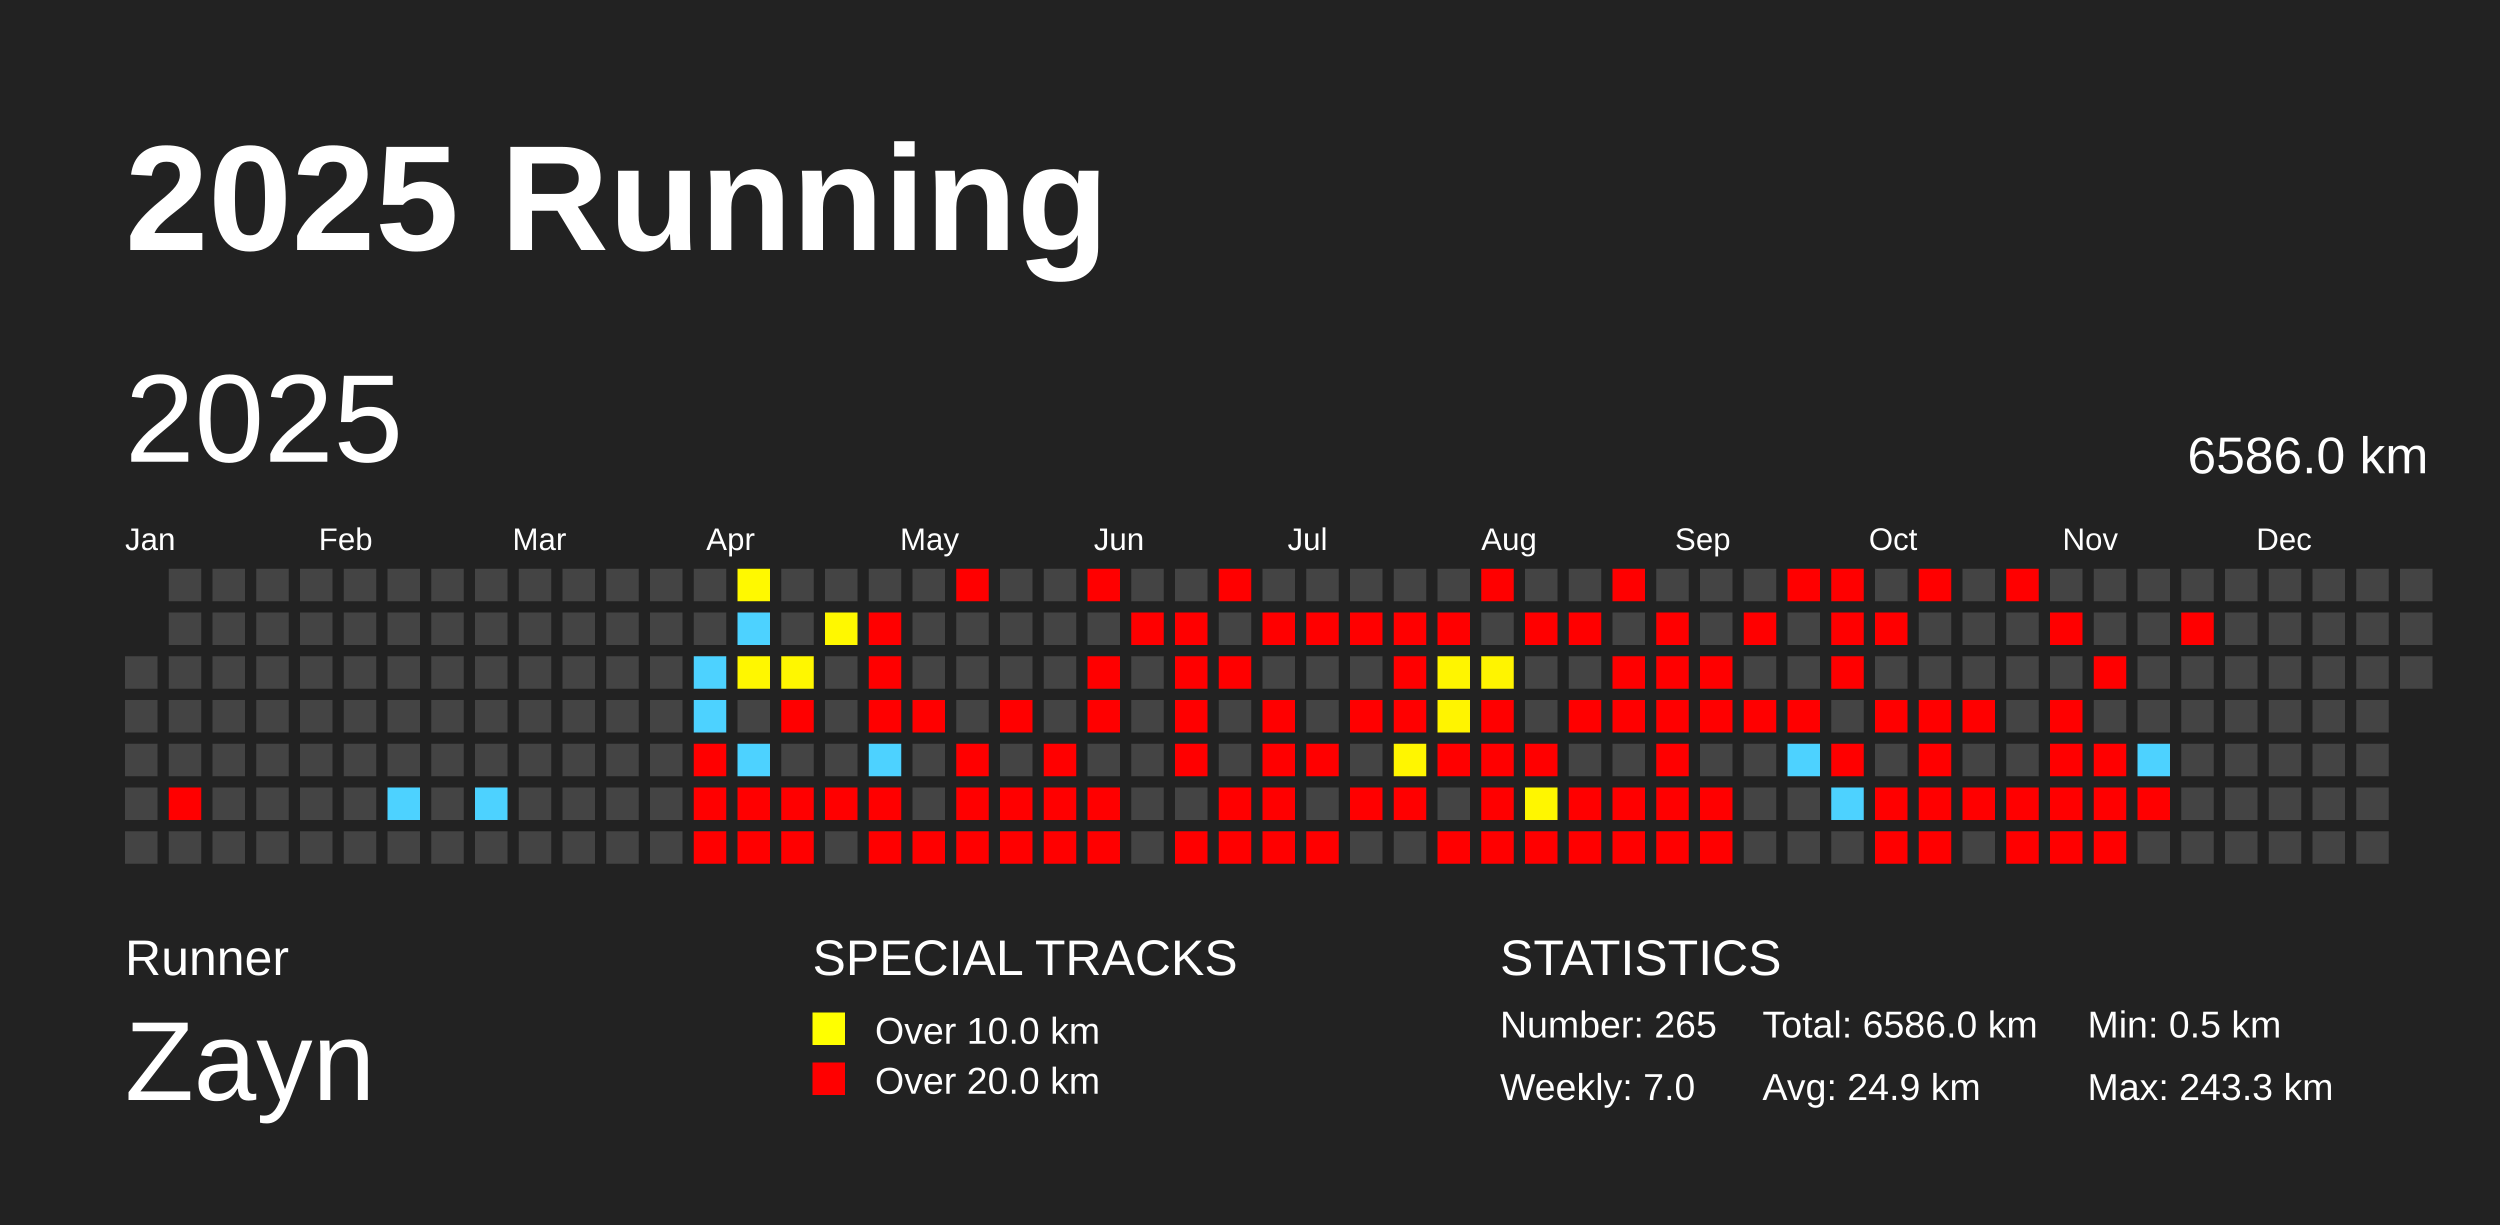
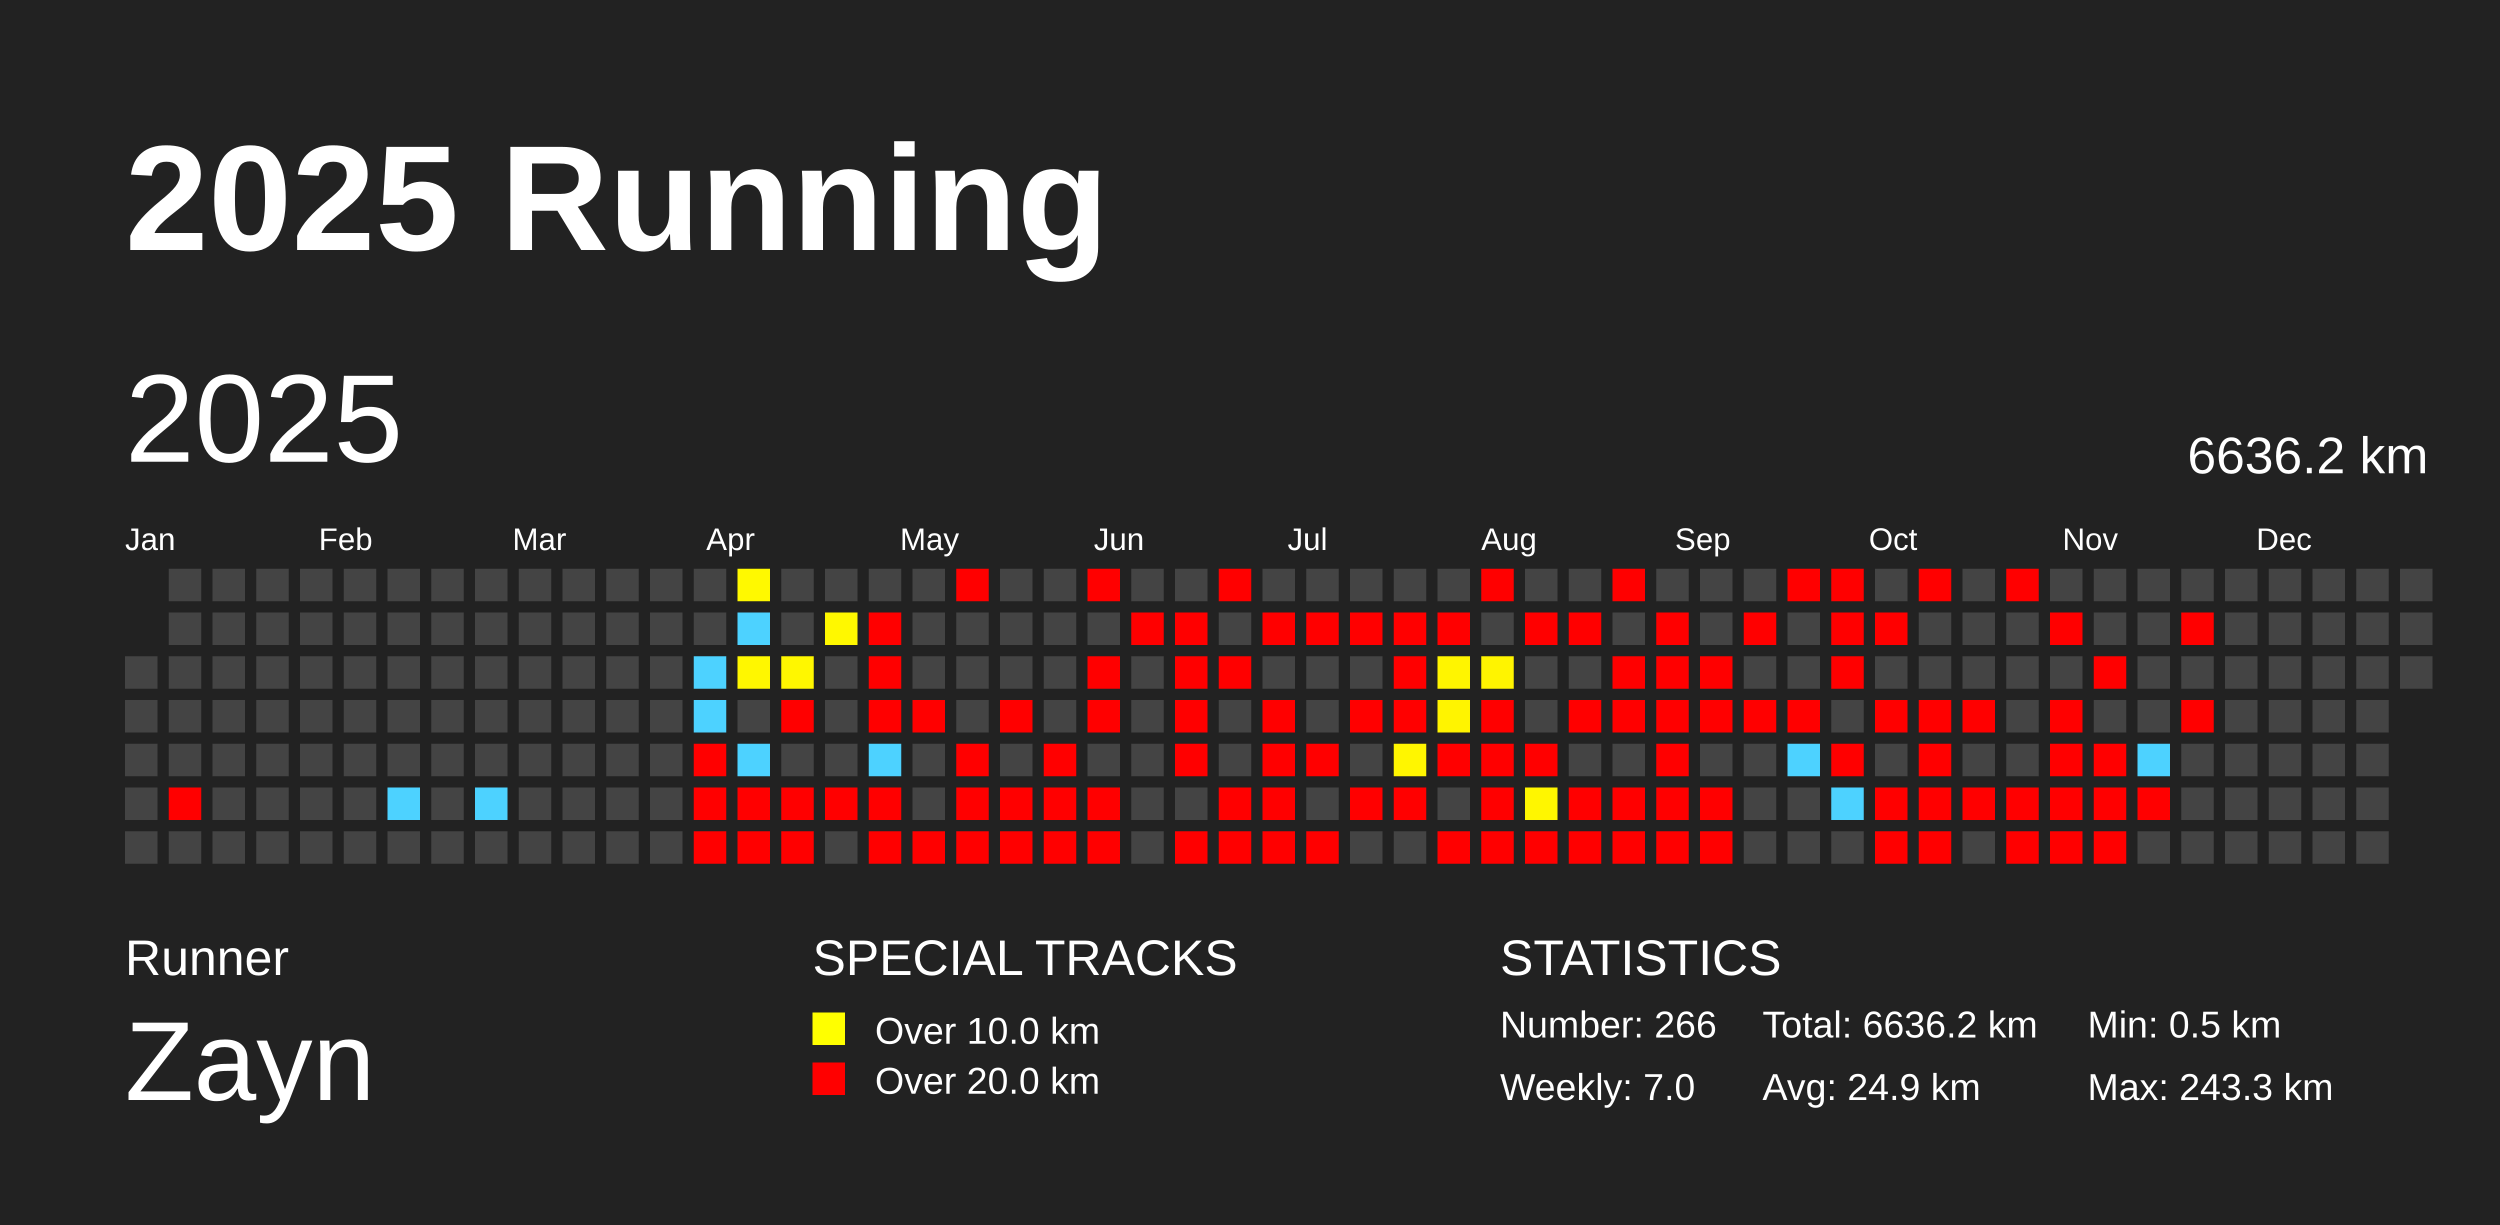
<svg xmlns="http://www.w3.org/2000/svg" baseProfile="full" height="98mm" version="1.1" viewBox="0,0,200,98" width="200mm">
  <defs />
  <rect fill="#222222" height="98" width="200" x="0" y="0" />
  <text fill="#FFFFFF" style="font-size:12px; font-family:Arial; font-weight:bold;" x="10" y="20">2025 Running</text>
  <text fill="#FFFFFF" style="font-size:4px; font-family:Arial" x="10" y="78">Runner</text>
  <text fill="#FFFFFF" style="font-size:9px; font-family:Arial" x="10" y="88">Zayn</text>
  <text fill="#FFFFFF" style="font-size:4px; font-family:Arial" x="65" y="78">SPECIAL TRACKS</text>
  <rect fill="yellow" height="2.6" width="2.6" x="65" y="81" />
  <text fill="#FFFFFF" style="font-size:3px; font-family:Arial" x="70" y="83.5">Over 10.0 km</text>
  <rect fill="red" height="2.6" width="2.6" x="65" y="85" />
  <text fill="#FFFFFF" style="font-size:3px; font-family:Arial" x="70" y="87.5">Over 20.0 km</text>
  <text fill="#FFFFFF" style="font-size:4px; font-family:Arial" x="120" y="78">STATISTICS</text>
-   <text fill="#FFFFFF" style="font-size:3px; font-family:Arial" x="120" y="83">Number: 265</text>
+   <text fill="#FFFFFF" style="font-size:3px; font-family:Arial" x="120" y="83">Number: 266</text>
  <text fill="#FFFFFF" style="font-size:3px; font-family:Arial" x="120" y="88">Weekly: 7.0</text>
-   <text fill="#FFFFFF" style="font-size:3px; font-family:Arial" x="141" y="83">Total: 6586.0 km</text>
+   <text fill="#FFFFFF" style="font-size:3px; font-family:Arial" x="141" y="83">Total: 6636.2 km</text>
  <text fill="#FFFFFF" style="font-size:3px; font-family:Arial" x="141" y="88">Avg: 24.9 km</text>
  <text fill="#FFFFFF" style="font-size:3px; font-family:Arial" x="167" y="83">Min: 0.5 km</text>
  <text fill="#FFFFFF" style="font-size:3px; font-family:Arial" x="167" y="88">Max: 243.3 km</text>
  <text dominant-baseline="hanging" fill="#FFFFFF" style="font-size:10.0px; font-family:Arial;" x="10" y="30">2025</text>
-   <text dominant-baseline="hanging" fill="#FFFFFF" style="font-size:4.125px; font-family:Arial;" x="175" y="35">6586.0 km</text>
+   <text dominant-baseline="hanging" fill="#FFFFFF" style="font-size:4.125px; font-family:Arial;" x="175" y="35">6636.2 km</text>
  <text fill="#FFFFFF" style="font-size:2.5px; font-family:Arial" x="10.0" y="44">Jan</text>
  <text fill="#FFFFFF" style="font-size:2.5px; font-family:Arial" x="25.5" y="44">Feb</text>
  <text fill="#FFFFFF" style="font-size:2.5px; font-family:Arial" x="41.0" y="44">Mar</text>
  <text fill="#FFFFFF" style="font-size:2.5px; font-family:Arial" x="56.5" y="44">Apr</text>
  <text fill="#FFFFFF" style="font-size:2.5px; font-family:Arial" x="72.0" y="44">May</text>
  <text fill="#FFFFFF" style="font-size:2.5px; font-family:Arial" x="87.5" y="44">Jun</text>
  <text fill="#FFFFFF" style="font-size:2.5px; font-family:Arial" x="103.0" y="44">Jul</text>
  <text fill="#FFFFFF" style="font-size:2.5px; font-family:Arial" x="118.5" y="44">Aug</text>
  <text fill="#FFFFFF" style="font-size:2.5px; font-family:Arial" x="134.0" y="44">Sep</text>
  <text fill="#FFFFFF" style="font-size:2.5px; font-family:Arial" x="149.5" y="44">Oct</text>
  <text fill="#FFFFFF" style="font-size:2.5px; font-family:Arial" x="165.0" y="44">Nov</text>
  <text fill="#FFFFFF" style="font-size:2.5px; font-family:Arial" x="180.5" y="44">Dec</text>
  <rect fill="#444444" height="2.6" width="2.6" x="10.0" y="52.5" />
  <rect fill="#444444" height="2.6" width="2.6" x="10.0" y="56.0" />
  <rect fill="#444444" height="2.6" width="2.6" x="10.0" y="59.5" />
  <rect fill="#444444" height="2.6" width="2.6" x="10.0" y="63.0" />
  <rect fill="#444444" height="2.6" width="2.6" x="10.0" y="66.5" />
  <rect fill="#444444" height="2.6" width="2.6" x="13.5" y="45.5" />
  <rect fill="#444444" height="2.6" width="2.6" x="13.5" y="49.0" />
  <rect fill="#444444" height="2.6" width="2.6" x="13.5" y="52.5" />
  <rect fill="#444444" height="2.6" width="2.6" x="13.5" y="56.0" />
  <rect fill="#444444" height="2.6" width="2.6" x="13.5" y="59.5" />
  <rect fill="red" height="2.6" width="2.6" x="13.5" y="63.0" />
  <rect fill="#444444" height="2.6" width="2.6" x="13.5" y="66.5" />
  <rect fill="#444444" height="2.6" width="2.6" x="17.0" y="45.5" />
  <rect fill="#444444" height="2.6" width="2.6" x="17.0" y="49.0" />
  <rect fill="#444444" height="2.6" width="2.6" x="17.0" y="52.5" />
  <rect fill="#444444" height="2.6" width="2.6" x="17.0" y="56.0" />
  <rect fill="#444444" height="2.6" width="2.6" x="17.0" y="59.5" />
  <rect fill="#444444" height="2.6" width="2.6" x="17.0" y="63.0" />
  <rect fill="#444444" height="2.6" width="2.6" x="17.0" y="66.5" />
  <rect fill="#444444" height="2.6" width="2.6" x="20.5" y="45.5" />
  <rect fill="#444444" height="2.6" width="2.6" x="20.5" y="49.0" />
  <rect fill="#444444" height="2.6" width="2.6" x="20.5" y="52.5" />
  <rect fill="#444444" height="2.6" width="2.6" x="20.5" y="56.0" />
  <rect fill="#444444" height="2.6" width="2.6" x="20.5" y="59.5" />
  <rect fill="#444444" height="2.6" width="2.6" x="20.5" y="63.0" />
  <rect fill="#444444" height="2.6" width="2.6" x="20.5" y="66.5" />
  <rect fill="#444444" height="2.6" width="2.6" x="24.0" y="45.5" />
  <rect fill="#444444" height="2.6" width="2.6" x="24.0" y="49.0" />
  <rect fill="#444444" height="2.6" width="2.6" x="24.0" y="52.5" />
  <rect fill="#444444" height="2.6" width="2.6" x="24.0" y="56.0" />
  <rect fill="#444444" height="2.6" width="2.6" x="24.0" y="59.5" />
  <rect fill="#444444" height="2.6" width="2.6" x="24.0" y="63.0" />
  <rect fill="#444444" height="2.6" width="2.6" x="24.0" y="66.5" />
  <rect fill="#444444" height="2.6" width="2.6" x="27.5" y="45.5" />
  <rect fill="#444444" height="2.6" width="2.6" x="27.5" y="49.0" />
  <rect fill="#444444" height="2.6" width="2.6" x="27.5" y="52.5" />
  <rect fill="#444444" height="2.6" width="2.6" x="27.5" y="56.0" />
  <rect fill="#444444" height="2.6" width="2.6" x="27.5" y="59.5" />
  <rect fill="#444444" height="2.6" width="2.6" x="27.5" y="63.0" />
  <rect fill="#444444" height="2.6" width="2.6" x="27.5" y="66.5" />
  <rect fill="#444444" height="2.6" width="2.6" x="31.0" y="45.5" />
  <rect fill="#444444" height="2.6" width="2.6" x="31.0" y="49.0" />
  <rect fill="#444444" height="2.6" width="2.6" x="31.0" y="52.5" />
  <rect fill="#444444" height="2.6" width="2.6" x="31.0" y="56.0" />
  <rect fill="#444444" height="2.6" width="2.6" x="31.0" y="59.5" />
  <rect fill="#4dd2ff" height="2.6" width="2.6" x="31.0" y="63.0" />
  <rect fill="#444444" height="2.6" width="2.6" x="31.0" y="66.5" />
  <rect fill="#444444" height="2.6" width="2.6" x="34.5" y="45.5" />
  <rect fill="#444444" height="2.6" width="2.6" x="34.5" y="49.0" />
  <rect fill="#444444" height="2.6" width="2.6" x="34.5" y="52.5" />
  <rect fill="#444444" height="2.6" width="2.6" x="34.5" y="56.0" />
  <rect fill="#444444" height="2.6" width="2.6" x="34.5" y="59.5" />
  <rect fill="#444444" height="2.6" width="2.6" x="34.5" y="63.0" />
  <rect fill="#444444" height="2.6" width="2.6" x="34.5" y="66.5" />
  <rect fill="#444444" height="2.6" width="2.6" x="38.0" y="45.5" />
  <rect fill="#444444" height="2.6" width="2.6" x="38.0" y="49.0" />
  <rect fill="#444444" height="2.6" width="2.6" x="38.0" y="52.5" />
  <rect fill="#444444" height="2.6" width="2.6" x="38.0" y="56.0" />
  <rect fill="#444444" height="2.6" width="2.6" x="38.0" y="59.5" />
  <rect fill="#4dd2ff" height="2.6" width="2.6" x="38.0" y="63.0" />
  <rect fill="#444444" height="2.6" width="2.6" x="38.0" y="66.5" />
  <rect fill="#444444" height="2.6" width="2.6" x="41.5" y="45.5" />
  <rect fill="#444444" height="2.6" width="2.6" x="41.5" y="49.0" />
  <rect fill="#444444" height="2.6" width="2.6" x="41.5" y="52.5" />
  <rect fill="#444444" height="2.6" width="2.6" x="41.5" y="56.0" />
  <rect fill="#444444" height="2.6" width="2.6" x="41.5" y="59.5" />
  <rect fill="#444444" height="2.6" width="2.6" x="41.5" y="63.0" />
  <rect fill="#444444" height="2.6" width="2.6" x="41.5" y="66.5" />
  <rect fill="#444444" height="2.6" width="2.6" x="45.0" y="45.5" />
  <rect fill="#444444" height="2.6" width="2.6" x="45.0" y="49.0" />
  <rect fill="#444444" height="2.6" width="2.6" x="45.0" y="52.5" />
  <rect fill="#444444" height="2.6" width="2.6" x="45.0" y="56.0" />
  <rect fill="#444444" height="2.6" width="2.6" x="45.0" y="59.5" />
  <rect fill="#444444" height="2.6" width="2.6" x="45.0" y="63.0" />
  <rect fill="#444444" height="2.6" width="2.6" x="45.0" y="66.5" />
  <rect fill="#444444" height="2.6" width="2.6" x="48.5" y="45.5" />
  <rect fill="#444444" height="2.6" width="2.6" x="48.5" y="49.0" />
  <rect fill="#444444" height="2.6" width="2.6" x="48.5" y="52.5" />
  <rect fill="#444444" height="2.6" width="2.6" x="48.5" y="56.0" />
  <rect fill="#444444" height="2.6" width="2.6" x="48.5" y="59.5" />
  <rect fill="#444444" height="2.6" width="2.6" x="48.5" y="63.0" />
  <rect fill="#444444" height="2.6" width="2.6" x="48.5" y="66.5" />
  <rect fill="#444444" height="2.6" width="2.6" x="52.0" y="45.5" />
  <rect fill="#444444" height="2.6" width="2.6" x="52.0" y="49.0" />
  <rect fill="#444444" height="2.6" width="2.6" x="52.0" y="52.5" />
  <rect fill="#444444" height="2.6" width="2.6" x="52.0" y="56.0" />
  <rect fill="#444444" height="2.6" width="2.6" x="52.0" y="59.5" />
  <rect fill="#444444" height="2.6" width="2.6" x="52.0" y="63.0" />
  <rect fill="#444444" height="2.6" width="2.6" x="52.0" y="66.5" />
  <rect fill="#444444" height="2.6" width="2.6" x="55.5" y="45.5" />
  <rect fill="#444444" height="2.6" width="2.6" x="55.5" y="49.0" />
  <rect fill="#4dd2ff" height="2.6" width="2.6" x="55.5" y="52.5" />
  <rect fill="#4dd2ff" height="2.6" width="2.6" x="55.5" y="56.0" />
  <rect fill="red" height="2.6" width="2.6" x="55.5" y="59.5" />
  <rect fill="red" height="2.6" width="2.6" x="55.5" y="63.0" />
  <rect fill="red" height="2.6" width="2.6" x="55.5" y="66.5" />
  <rect fill="#fff900" height="2.6" width="2.6" x="59.0" y="45.5" />
  <rect fill="#4dd2ff" height="2.6" width="2.6" x="59.0" y="49.0" />
  <rect fill="#fff700" height="2.6" width="2.6" x="59.0" y="52.5" />
  <rect fill="#444444" height="2.6" width="2.6" x="59.0" y="56.0" />
  <rect fill="#4dd2ff" height="2.6" width="2.6" x="59.0" y="59.5" />
  <rect fill="red" height="2.6" width="2.6" x="59.0" y="63.0" />
  <rect fill="red" height="2.6" width="2.6" x="59.0" y="66.5" />
  <rect fill="#444444" height="2.6" width="2.6" x="62.5" y="45.5" />
  <rect fill="#444444" height="2.6" width="2.6" x="62.5" y="49.0" />
  <rect fill="#fff700" height="2.6" width="2.6" x="62.5" y="52.5" />
  <rect fill="red" height="2.6" width="2.6" x="62.5" y="56.0" />
  <rect fill="#444444" height="2.6" width="2.6" x="62.5" y="59.5" />
  <rect fill="red" height="2.6" width="2.6" x="62.5" y="63.0" />
  <rect fill="red" height="2.6" width="2.6" x="62.5" y="66.5" />
  <rect fill="#444444" height="2.6" width="2.6" x="66.0" y="45.5" />
  <rect fill="#fff800" height="2.6" width="2.6" x="66.0" y="49.0" />
  <rect fill="#444444" height="2.6" width="2.6" x="66.0" y="52.5" />
  <rect fill="#444444" height="2.6" width="2.6" x="66.0" y="56.0" />
  <rect fill="#444444" height="2.6" width="2.6" x="66.0" y="59.5" />
  <rect fill="red" height="2.6" width="2.6" x="66.0" y="63.0" />
  <rect fill="#444444" height="2.6" width="2.6" x="66.0" y="66.5" />
  <rect fill="#444444" height="2.6" width="2.6" x="69.5" y="45.5" />
  <rect fill="red" height="2.6" width="2.6" x="69.5" y="49.0" />
  <rect fill="red" height="2.6" width="2.6" x="69.5" y="52.5" />
  <rect fill="red" height="2.6" width="2.6" x="69.5" y="56.0" />
  <rect fill="#4dd2ff" height="2.6" width="2.6" x="69.5" y="59.5" />
  <rect fill="red" height="2.6" width="2.6" x="69.5" y="63.0" />
  <rect fill="red" height="2.6" width="2.6" x="69.5" y="66.5" />
  <rect fill="#444444" height="2.6" width="2.6" x="73.0" y="45.5" />
  <rect fill="#444444" height="2.6" width="2.6" x="73.0" y="49.0" />
  <rect fill="#444444" height="2.6" width="2.6" x="73.0" y="52.5" />
  <rect fill="red" height="2.6" width="2.6" x="73.0" y="56.0" />
  <rect fill="#444444" height="2.6" width="2.6" x="73.0" y="59.5" />
  <rect fill="#444444" height="2.6" width="2.6" x="73.0" y="63.0" />
  <rect fill="red" height="2.6" width="2.6" x="73.0" y="66.5" />
  <rect fill="red" height="2.6" width="2.6" x="76.5" y="45.5" />
  <rect fill="#444444" height="2.6" width="2.6" x="76.5" y="49.0" />
  <rect fill="#444444" height="2.6" width="2.6" x="76.5" y="52.5" />
  <rect fill="#444444" height="2.6" width="2.6" x="76.5" y="56.0" />
  <rect fill="red" height="2.6" width="2.6" x="76.5" y="59.5" />
  <rect fill="red" height="2.6" width="2.6" x="76.5" y="63.0" />
  <rect fill="red" height="2.6" width="2.6" x="76.5" y="66.5" />
  <rect fill="#444444" height="2.6" width="2.6" x="80.0" y="45.5" />
  <rect fill="#444444" height="2.6" width="2.6" x="80.0" y="49.0" />
  <rect fill="#444444" height="2.6" width="2.6" x="80.0" y="52.5" />
  <rect fill="red" height="2.6" width="2.6" x="80.0" y="56.0" />
  <rect fill="#444444" height="2.6" width="2.6" x="80.0" y="59.5" />
  <rect fill="red" height="2.6" width="2.6" x="80.0" y="63.0" />
  <rect fill="red" height="2.6" width="2.6" x="80.0" y="66.5" />
  <rect fill="#444444" height="2.6" width="2.6" x="83.5" y="45.5" />
  <rect fill="#444444" height="2.6" width="2.6" x="83.5" y="49.0" />
  <rect fill="#444444" height="2.6" width="2.6" x="83.5" y="52.5" />
  <rect fill="#444444" height="2.6" width="2.6" x="83.5" y="56.0" />
  <rect fill="red" height="2.6" width="2.6" x="83.5" y="59.5" />
  <rect fill="red" height="2.6" width="2.6" x="83.5" y="63.0" />
  <rect fill="red" height="2.6" width="2.6" x="83.5" y="66.5" />
  <rect fill="red" height="2.6" width="2.6" x="87.0" y="45.5" />
  <rect fill="#444444" height="2.6" width="2.6" x="87.0" y="49.0" />
  <rect fill="red" height="2.6" width="2.6" x="87.0" y="52.5" />
  <rect fill="red" height="2.6" width="2.6" x="87.0" y="56.0" />
  <rect fill="#444444" height="2.6" width="2.6" x="87.0" y="59.5" />
  <rect fill="red" height="2.6" width="2.6" x="87.0" y="63.0" />
  <rect fill="red" height="2.6" width="2.6" x="87.0" y="66.5" />
  <rect fill="#444444" height="2.6" width="2.6" x="90.5" y="45.5" />
  <rect fill="red" height="2.6" width="2.6" x="90.5" y="49.0" />
  <rect fill="#444444" height="2.6" width="2.6" x="90.5" y="52.5" />
  <rect fill="#444444" height="2.6" width="2.6" x="90.5" y="56.0" />
  <rect fill="#444444" height="2.6" width="2.6" x="90.5" y="59.5" />
  <rect fill="#444444" height="2.6" width="2.6" x="90.5" y="63.0" />
  <rect fill="#444444" height="2.6" width="2.6" x="90.5" y="66.5" />
  <rect fill="#444444" height="2.6" width="2.6" x="94.0" y="45.5" />
  <rect fill="red" height="2.6" width="2.6" x="94.0" y="49.0" />
  <rect fill="red" height="2.6" width="2.6" x="94.0" y="52.5" />
  <rect fill="red" height="2.6" width="2.6" x="94.0" y="56.0" />
  <rect fill="red" height="2.6" width="2.6" x="94.0" y="59.5" />
  <rect fill="#444444" height="2.6" width="2.6" x="94.0" y="63.0" />
  <rect fill="red" height="2.6" width="2.6" x="94.0" y="66.5" />
  <rect fill="red" height="2.6" width="2.6" x="97.5" y="45.5" />
  <rect fill="#444444" height="2.6" width="2.6" x="97.5" y="49.0" />
  <rect fill="red" height="2.6" width="2.6" x="97.5" y="52.5" />
  <rect fill="#444444" height="2.6" width="2.6" x="97.5" y="56.0" />
  <rect fill="#444444" height="2.6" width="2.6" x="97.5" y="59.5" />
  <rect fill="red" height="2.6" width="2.6" x="97.5" y="63.0" />
  <rect fill="red" height="2.6" width="2.6" x="97.5" y="66.5" />
  <rect fill="#444444" height="2.6" width="2.6" x="101.0" y="45.5" />
  <rect fill="red" height="2.6" width="2.6" x="101.0" y="49.0" />
  <rect fill="#444444" height="2.6" width="2.6" x="101.0" y="52.5" />
  <rect fill="red" height="2.6" width="2.6" x="101.0" y="56.0" />
  <rect fill="red" height="2.6" width="2.6" x="101.0" y="59.5" />
  <rect fill="red" height="2.6" width="2.6" x="101.0" y="63.0" />
  <rect fill="red" height="2.6" width="2.6" x="101.0" y="66.5" />
  <rect fill="#444444" height="2.6" width="2.6" x="104.5" y="45.5" />
  <rect fill="red" height="2.6" width="2.6" x="104.5" y="49.0" />
  <rect fill="#444444" height="2.6" width="2.6" x="104.5" y="52.5" />
  <rect fill="#444444" height="2.6" width="2.6" x="104.5" y="56.0" />
  <rect fill="red" height="2.6" width="2.6" x="104.5" y="59.5" />
  <rect fill="#444444" height="2.6" width="2.6" x="104.5" y="63.0" />
  <rect fill="red" height="2.6" width="2.6" x="104.5" y="66.5" />
  <rect fill="#444444" height="2.6" width="2.6" x="108.0" y="45.5" />
  <rect fill="red" height="2.6" width="2.6" x="108.0" y="49.0" />
  <rect fill="#444444" height="2.6" width="2.6" x="108.0" y="52.5" />
  <rect fill="red" height="2.6" width="2.6" x="108.0" y="56.0" />
  <rect fill="#444444" height="2.6" width="2.6" x="108.0" y="59.5" />
  <rect fill="red" height="2.6" width="2.6" x="108.0" y="63.0" />
  <rect fill="#444444" height="2.6" width="2.6" x="108.0" y="66.5" />
  <rect fill="#444444" height="2.6" width="2.6" x="111.5" y="45.5" />
  <rect fill="red" height="2.6" width="2.6" x="111.5" y="49.0" />
  <rect fill="red" height="2.6" width="2.6" x="111.5" y="52.5" />
  <rect fill="red" height="2.6" width="2.6" x="111.5" y="56.0" />
  <rect fill="#fff600" height="2.6" width="2.6" x="111.5" y="59.5" />
  <rect fill="red" height="2.6" width="2.6" x="111.5" y="63.0" />
  <rect fill="#444444" height="2.6" width="2.6" x="111.5" y="66.5" />
  <rect fill="#444444" height="2.6" width="2.6" x="115.0" y="45.5" />
  <rect fill="red" height="2.6" width="2.6" x="115.0" y="49.0" />
  <rect fill="#fff500" height="2.6" width="2.6" x="115.0" y="52.5" />
  <rect fill="#fff400" height="2.6" width="2.6" x="115.0" y="56.0" />
  <rect fill="red" height="2.6" width="2.6" x="115.0" y="59.5" />
  <rect fill="#444444" height="2.6" width="2.6" x="115.0" y="63.0" />
  <rect fill="red" height="2.6" width="2.6" x="115.0" y="66.5" />
  <rect fill="red" height="2.6" width="2.6" x="118.5" y="45.5" />
  <rect fill="#444444" height="2.6" width="2.6" x="118.5" y="49.0" />
  <rect fill="#fff400" height="2.6" width="2.6" x="118.5" y="52.5" />
  <rect fill="red" height="2.6" width="2.6" x="118.5" y="56.0" />
  <rect fill="red" height="2.6" width="2.6" x="118.5" y="59.5" />
  <rect fill="red" height="2.6" width="2.6" x="118.5" y="63.0" />
  <rect fill="red" height="2.6" width="2.6" x="118.5" y="66.5" />
  <rect fill="#444444" height="2.6" width="2.6" x="122.0" y="45.5" />
  <rect fill="red" height="2.6" width="2.6" x="122.0" y="49.0" />
  <rect fill="#444444" height="2.6" width="2.6" x="122.0" y="52.5" />
  <rect fill="#444444" height="2.6" width="2.6" x="122.0" y="56.0" />
  <rect fill="red" height="2.6" width="2.6" x="122.0" y="59.5" />
  <rect fill="#fff600" height="2.6" width="2.6" x="122.0" y="63.0" />
  <rect fill="red" height="2.6" width="2.6" x="122.0" y="66.5" />
  <rect fill="#444444" height="2.6" width="2.6" x="125.5" y="45.5" />
  <rect fill="red" height="2.6" width="2.6" x="125.5" y="49.0" />
  <rect fill="#444444" height="2.6" width="2.6" x="125.5" y="52.5" />
  <rect fill="red" height="2.6" width="2.6" x="125.5" y="56.0" />
  <rect fill="#444444" height="2.6" width="2.6" x="125.5" y="59.5" />
  <rect fill="red" height="2.6" width="2.6" x="125.5" y="63.0" />
  <rect fill="red" height="2.6" width="2.6" x="125.5" y="66.5" />
  <rect fill="red" height="2.6" width="2.6" x="129.0" y="45.5" />
  <rect fill="#444444" height="2.6" width="2.6" x="129.0" y="49.0" />
  <rect fill="red" height="2.6" width="2.6" x="129.0" y="52.5" />
  <rect fill="red" height="2.6" width="2.6" x="129.0" y="56.0" />
  <rect fill="#444444" height="2.6" width="2.6" x="129.0" y="59.5" />
  <rect fill="red" height="2.6" width="2.6" x="129.0" y="63.0" />
  <rect fill="red" height="2.6" width="2.6" x="129.0" y="66.5" />
  <rect fill="#444444" height="2.6" width="2.6" x="132.5" y="45.5" />
  <rect fill="red" height="2.6" width="2.6" x="132.5" y="49.0" />
  <rect fill="red" height="2.6" width="2.6" x="132.5" y="52.5" />
  <rect fill="red" height="2.6" width="2.6" x="132.5" y="56.0" />
  <rect fill="red" height="2.6" width="2.6" x="132.5" y="59.5" />
  <rect fill="red" height="2.6" width="2.6" x="132.5" y="63.0" />
  <rect fill="red" height="2.6" width="2.6" x="132.5" y="66.5" />
  <rect fill="#444444" height="2.6" width="2.6" x="136.0" y="45.5" />
  <rect fill="#444444" height="2.6" width="2.6" x="136.0" y="49.0" />
  <rect fill="red" height="2.6" width="2.6" x="136.0" y="52.5" />
  <rect fill="red" height="2.6" width="2.6" x="136.0" y="56.0" />
  <rect fill="#444444" height="2.6" width="2.6" x="136.0" y="59.5" />
  <rect fill="red" height="2.6" width="2.6" x="136.0" y="63.0" />
  <rect fill="red" height="2.6" width="2.6" x="136.0" y="66.5" />
  <rect fill="#444444" height="2.6" width="2.6" x="139.5" y="45.5" />
  <rect fill="red" height="2.6" width="2.6" x="139.5" y="49.0" />
  <rect fill="#444444" height="2.6" width="2.6" x="139.5" y="52.5" />
  <rect fill="red" height="2.6" width="2.6" x="139.5" y="56.0" />
  <rect fill="#444444" height="2.6" width="2.6" x="139.5" y="59.5" />
  <rect fill="#444444" height="2.6" width="2.6" x="139.5" y="63.0" />
  <rect fill="#444444" height="2.6" width="2.6" x="139.5" y="66.5" />
  <rect fill="red" height="2.6" width="2.6" x="143.0" y="45.5" />
  <rect fill="#444444" height="2.6" width="2.6" x="143.0" y="49.0" />
  <rect fill="#444444" height="2.6" width="2.6" x="143.0" y="52.5" />
  <rect fill="red" height="2.6" width="2.6" x="143.0" y="56.0" />
  <rect fill="#4dd2ff" height="2.6" width="2.6" x="143.0" y="59.5" />
  <rect fill="#444444" height="2.6" width="2.6" x="143.0" y="63.0" />
  <rect fill="#444444" height="2.6" width="2.6" x="143.0" y="66.5" />
  <rect fill="red" height="2.6" width="2.6" x="146.5" y="45.5" />
  <rect fill="red" height="2.6" width="2.6" x="146.5" y="49.0" />
  <rect fill="red" height="2.6" width="2.6" x="146.5" y="52.5" />
  <rect fill="#444444" height="2.6" width="2.6" x="146.5" y="56.0" />
  <rect fill="red" height="2.6" width="2.6" x="146.5" y="59.5" />
  <rect fill="#4dd2ff" height="2.6" width="2.6" x="146.5" y="63.0" />
  <rect fill="#444444" height="2.6" width="2.6" x="146.5" y="66.5" />
  <rect fill="#444444" height="2.6" width="2.6" x="150.0" y="45.5" />
  <rect fill="red" height="2.6" width="2.6" x="150.0" y="49.0" />
  <rect fill="#444444" height="2.6" width="2.6" x="150.0" y="52.5" />
  <rect fill="red" height="2.6" width="2.6" x="150.0" y="56.0" />
  <rect fill="#444444" height="2.6" width="2.6" x="150.0" y="59.5" />
  <rect fill="red" height="2.6" width="2.6" x="150.0" y="63.0" />
  <rect fill="red" height="2.6" width="2.6" x="150.0" y="66.5" />
  <rect fill="red" height="2.6" width="2.6" x="153.5" y="45.5" />
  <rect fill="#444444" height="2.6" width="2.6" x="153.5" y="49.0" />
  <rect fill="#444444" height="2.6" width="2.6" x="153.5" y="52.5" />
  <rect fill="red" height="2.6" width="2.6" x="153.5" y="56.0" />
  <rect fill="red" height="2.6" width="2.6" x="153.5" y="59.5" />
  <rect fill="red" height="2.6" width="2.6" x="153.5" y="63.0" />
  <rect fill="red" height="2.6" width="2.6" x="153.5" y="66.5" />
  <rect fill="#444444" height="2.6" width="2.6" x="157.0" y="45.5" />
  <rect fill="#444444" height="2.6" width="2.6" x="157.0" y="49.0" />
  <rect fill="#444444" height="2.6" width="2.6" x="157.0" y="52.5" />
  <rect fill="red" height="2.6" width="2.6" x="157.0" y="56.0" />
  <rect fill="#444444" height="2.6" width="2.6" x="157.0" y="59.5" />
  <rect fill="red" height="2.6" width="2.6" x="157.0" y="63.0" />
  <rect fill="#444444" height="2.6" width="2.6" x="157.0" y="66.5" />
  <rect fill="red" height="2.6" width="2.6" x="160.5" y="45.5" />
  <rect fill="#444444" height="2.6" width="2.6" x="160.5" y="49.0" />
  <rect fill="#444444" height="2.6" width="2.6" x="160.5" y="52.5" />
  <rect fill="#444444" height="2.6" width="2.6" x="160.5" y="56.0" />
  <rect fill="#444444" height="2.6" width="2.6" x="160.5" y="59.5" />
  <rect fill="red" height="2.6" width="2.6" x="160.5" y="63.0" />
  <rect fill="red" height="2.6" width="2.6" x="160.5" y="66.5" />
  <rect fill="#444444" height="2.6" width="2.6" x="164.0" y="45.5" />
  <rect fill="red" height="2.6" width="2.6" x="164.0" y="49.0" />
  <rect fill="#444444" height="2.6" width="2.6" x="164.0" y="52.5" />
  <rect fill="red" height="2.6" width="2.6" x="164.0" y="56.0" />
  <rect fill="red" height="2.6" width="2.6" x="164.0" y="59.5" />
  <rect fill="red" height="2.6" width="2.6" x="164.0" y="63.0" />
  <rect fill="red" height="2.6" width="2.6" x="164.0" y="66.5" />
  <rect fill="#444444" height="2.6" width="2.6" x="167.5" y="45.5" />
  <rect fill="#444444" height="2.6" width="2.6" x="167.5" y="49.0" />
  <rect fill="red" height="2.6" width="2.6" x="167.5" y="52.5" />
  <rect fill="#444444" height="2.6" width="2.6" x="167.5" y="56.0" />
  <rect fill="red" height="2.6" width="2.6" x="167.5" y="59.5" />
  <rect fill="red" height="2.6" width="2.6" x="167.5" y="63.0" />
  <rect fill="red" height="2.6" width="2.6" x="167.5" y="66.5" />
  <rect fill="#444444" height="2.6" width="2.6" x="171.0" y="45.5" />
  <rect fill="#444444" height="2.6" width="2.6" x="171.0" y="49.0" />
  <rect fill="#444444" height="2.6" width="2.6" x="171.0" y="52.5" />
  <rect fill="#444444" height="2.6" width="2.6" x="171.0" y="56.0" />
  <rect fill="#4dd2ff" height="2.6" width="2.6" x="171.0" y="59.5" />
  <rect fill="red" height="2.6" width="2.6" x="171.0" y="63.0" />
  <rect fill="#444444" height="2.6" width="2.6" x="171.0" y="66.5" />
  <rect fill="#444444" height="2.6" width="2.6" x="174.5" y="45.5" />
  <rect fill="red" height="2.6" width="2.6" x="174.5" y="49.0" />
  <rect fill="#444444" height="2.6" width="2.6" x="174.5" y="52.5" />
-   <rect fill="#444444" height="2.6" width="2.6" x="174.5" y="56.0" />
+   <rect fill="red" height="2.6" width="2.6" x="174.5" y="56.0" />
  <rect fill="#444444" height="2.6" width="2.6" x="174.5" y="59.5" />
  <rect fill="#444444" height="2.6" width="2.6" x="174.5" y="63.0" />
  <rect fill="#444444" height="2.6" width="2.6" x="174.5" y="66.5" />
  <rect fill="#444444" height="2.6" width="2.6" x="178.0" y="45.5" />
  <rect fill="#444444" height="2.6" width="2.6" x="178.0" y="49.0" />
  <rect fill="#444444" height="2.6" width="2.6" x="178.0" y="52.5" />
  <rect fill="#444444" height="2.6" width="2.6" x="178.0" y="56.0" />
  <rect fill="#444444" height="2.6" width="2.6" x="178.0" y="59.5" />
  <rect fill="#444444" height="2.6" width="2.6" x="178.0" y="63.0" />
  <rect fill="#444444" height="2.6" width="2.6" x="178.0" y="66.5" />
  <rect fill="#444444" height="2.6" width="2.6" x="181.5" y="45.5" />
  <rect fill="#444444" height="2.6" width="2.6" x="181.5" y="49.0" />
  <rect fill="#444444" height="2.6" width="2.6" x="181.5" y="52.5" />
  <rect fill="#444444" height="2.6" width="2.6" x="181.5" y="56.0" />
  <rect fill="#444444" height="2.6" width="2.6" x="181.5" y="59.5" />
  <rect fill="#444444" height="2.6" width="2.6" x="181.5" y="63.0" />
  <rect fill="#444444" height="2.6" width="2.6" x="181.5" y="66.5" />
  <rect fill="#444444" height="2.6" width="2.6" x="185.0" y="45.5" />
  <rect fill="#444444" height="2.6" width="2.6" x="185.0" y="49.0" />
  <rect fill="#444444" height="2.6" width="2.6" x="185.0" y="52.5" />
  <rect fill="#444444" height="2.6" width="2.6" x="185.0" y="56.0" />
  <rect fill="#444444" height="2.6" width="2.6" x="185.0" y="59.5" />
  <rect fill="#444444" height="2.6" width="2.6" x="185.0" y="63.0" />
  <rect fill="#444444" height="2.6" width="2.6" x="185.0" y="66.5" />
  <rect fill="#444444" height="2.6" width="2.6" x="188.5" y="45.5" />
  <rect fill="#444444" height="2.6" width="2.6" x="188.5" y="49.0" />
  <rect fill="#444444" height="2.6" width="2.6" x="188.5" y="52.5" />
  <rect fill="#444444" height="2.6" width="2.6" x="188.5" y="56.0" />
  <rect fill="#444444" height="2.6" width="2.6" x="188.5" y="59.5" />
  <rect fill="#444444" height="2.6" width="2.6" x="188.5" y="63.0" />
  <rect fill="#444444" height="2.6" width="2.6" x="188.5" y="66.5" />
  <rect fill="#444444" height="2.6" width="2.6" x="192.0" y="45.5" />
  <rect fill="#444444" height="2.6" width="2.6" x="192.0" y="49.0" />
  <rect fill="#444444" height="2.6" width="2.6" x="192.0" y="52.5" />
</svg>
